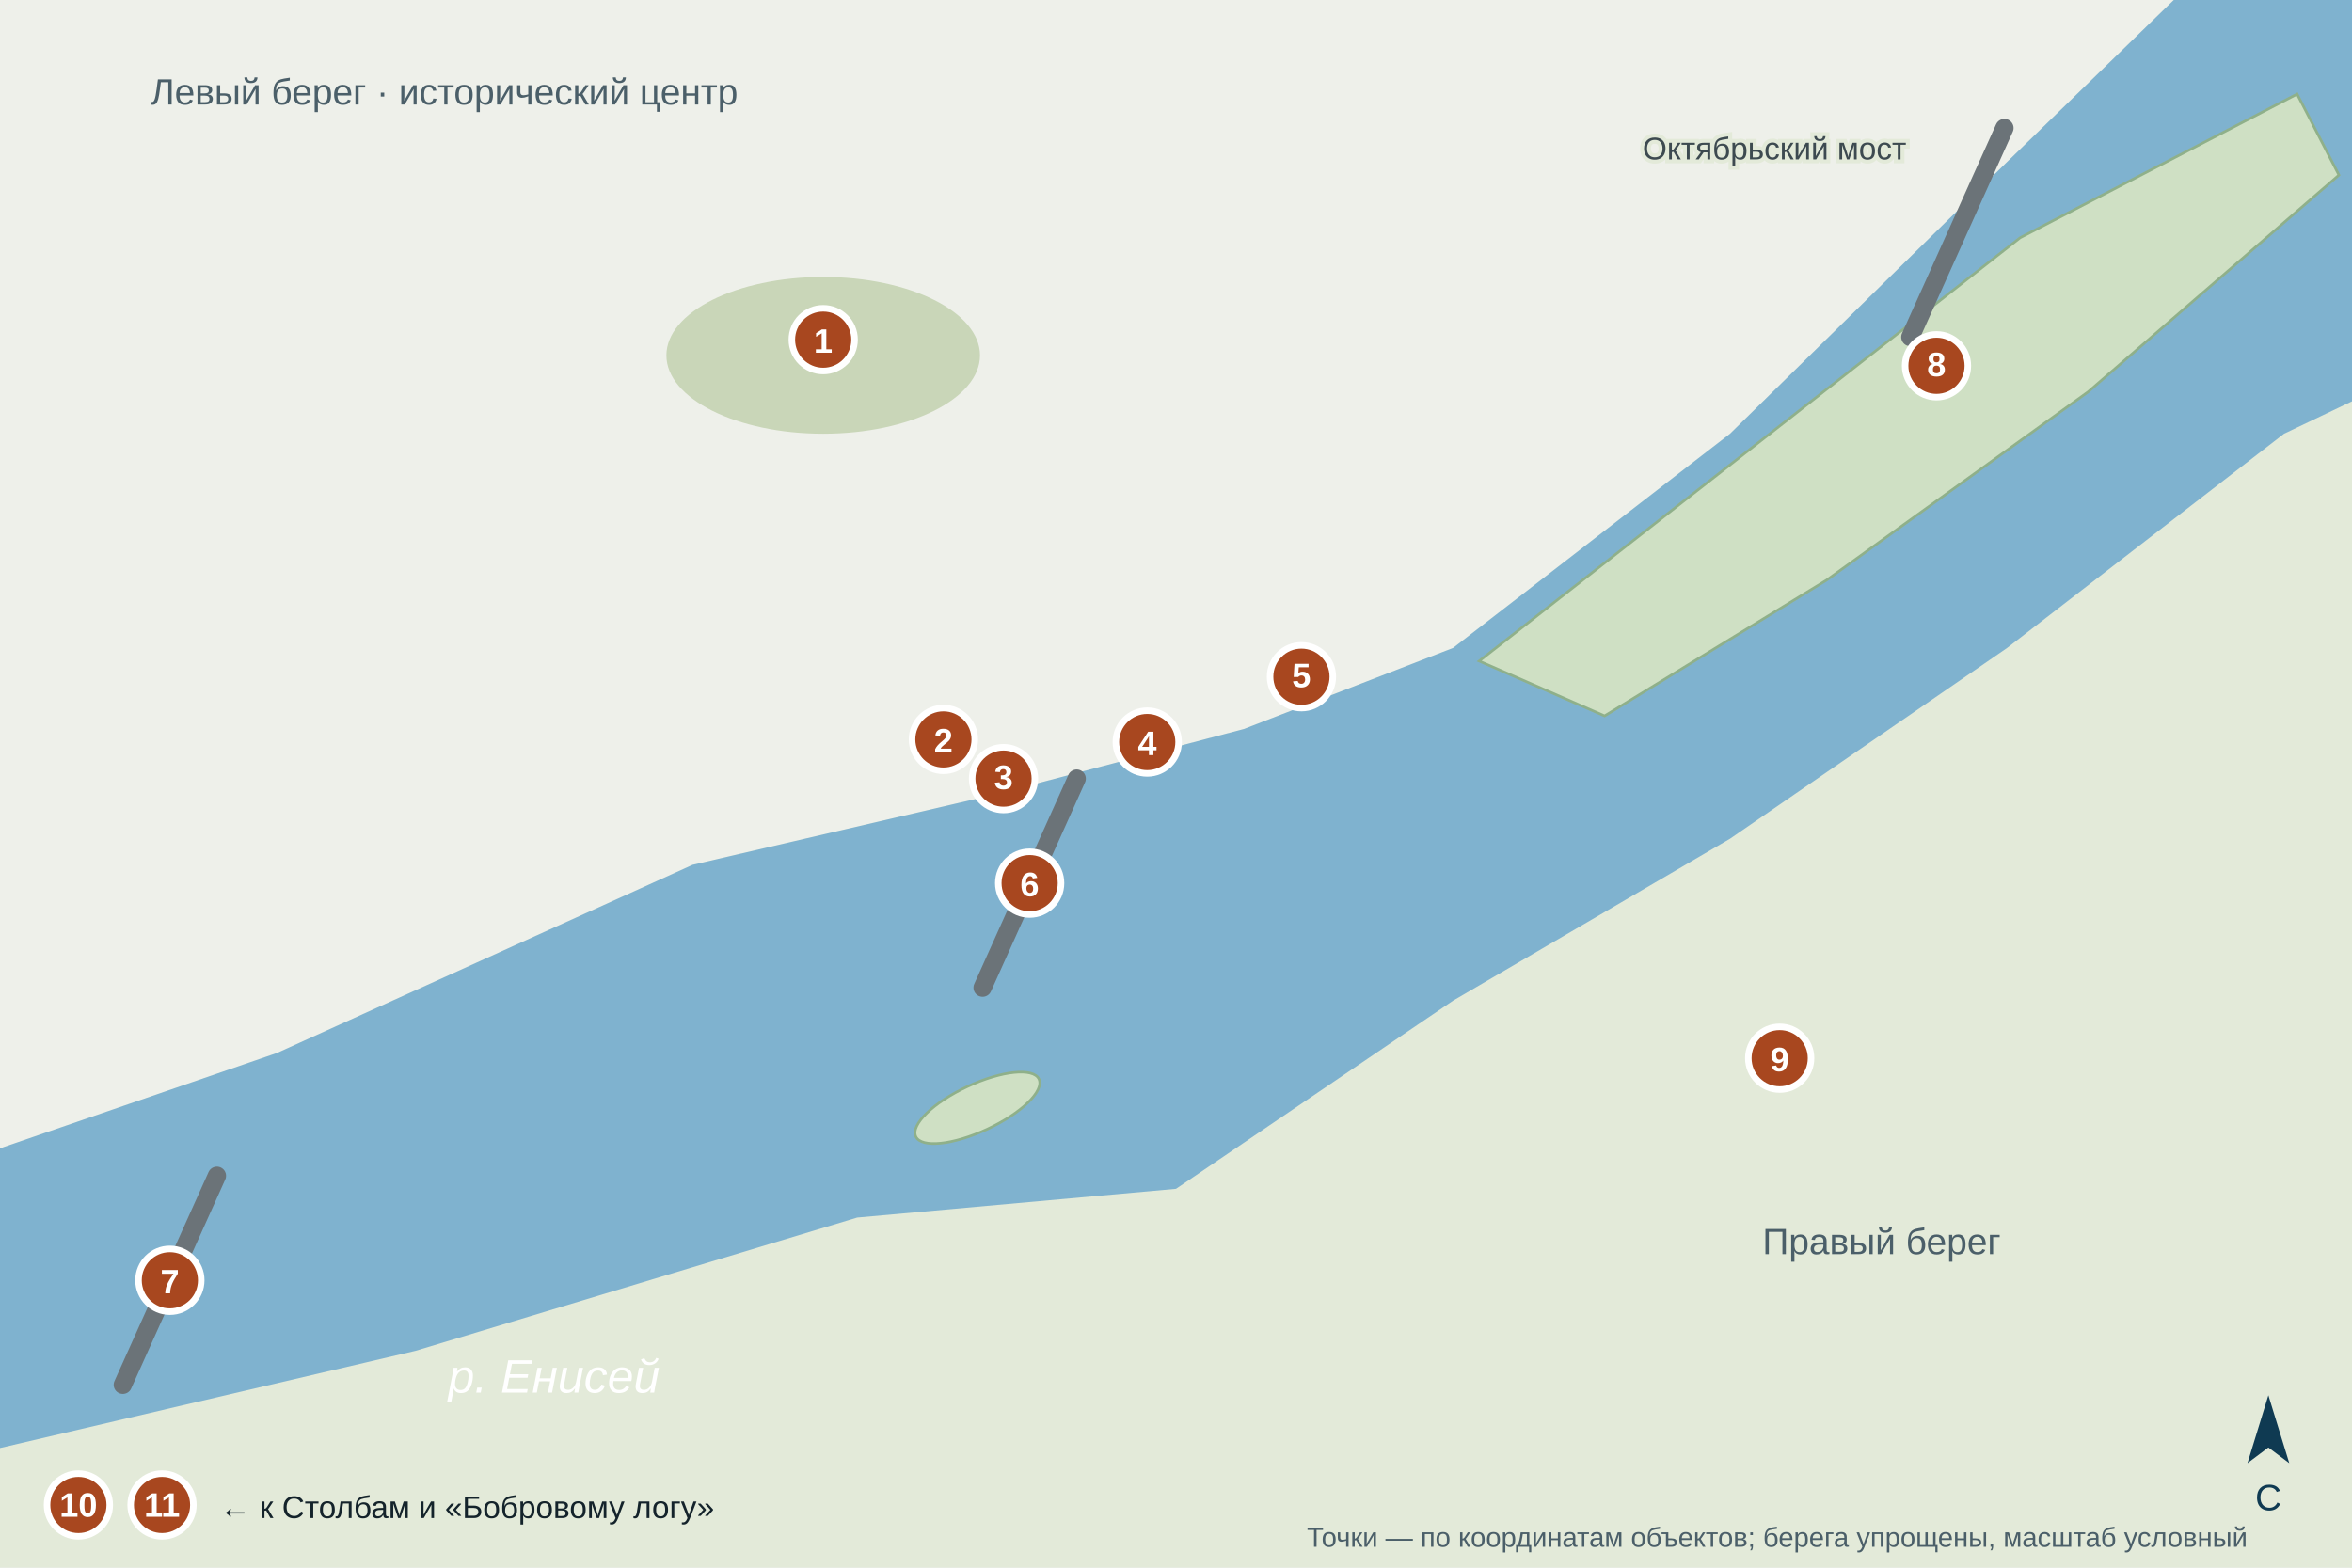
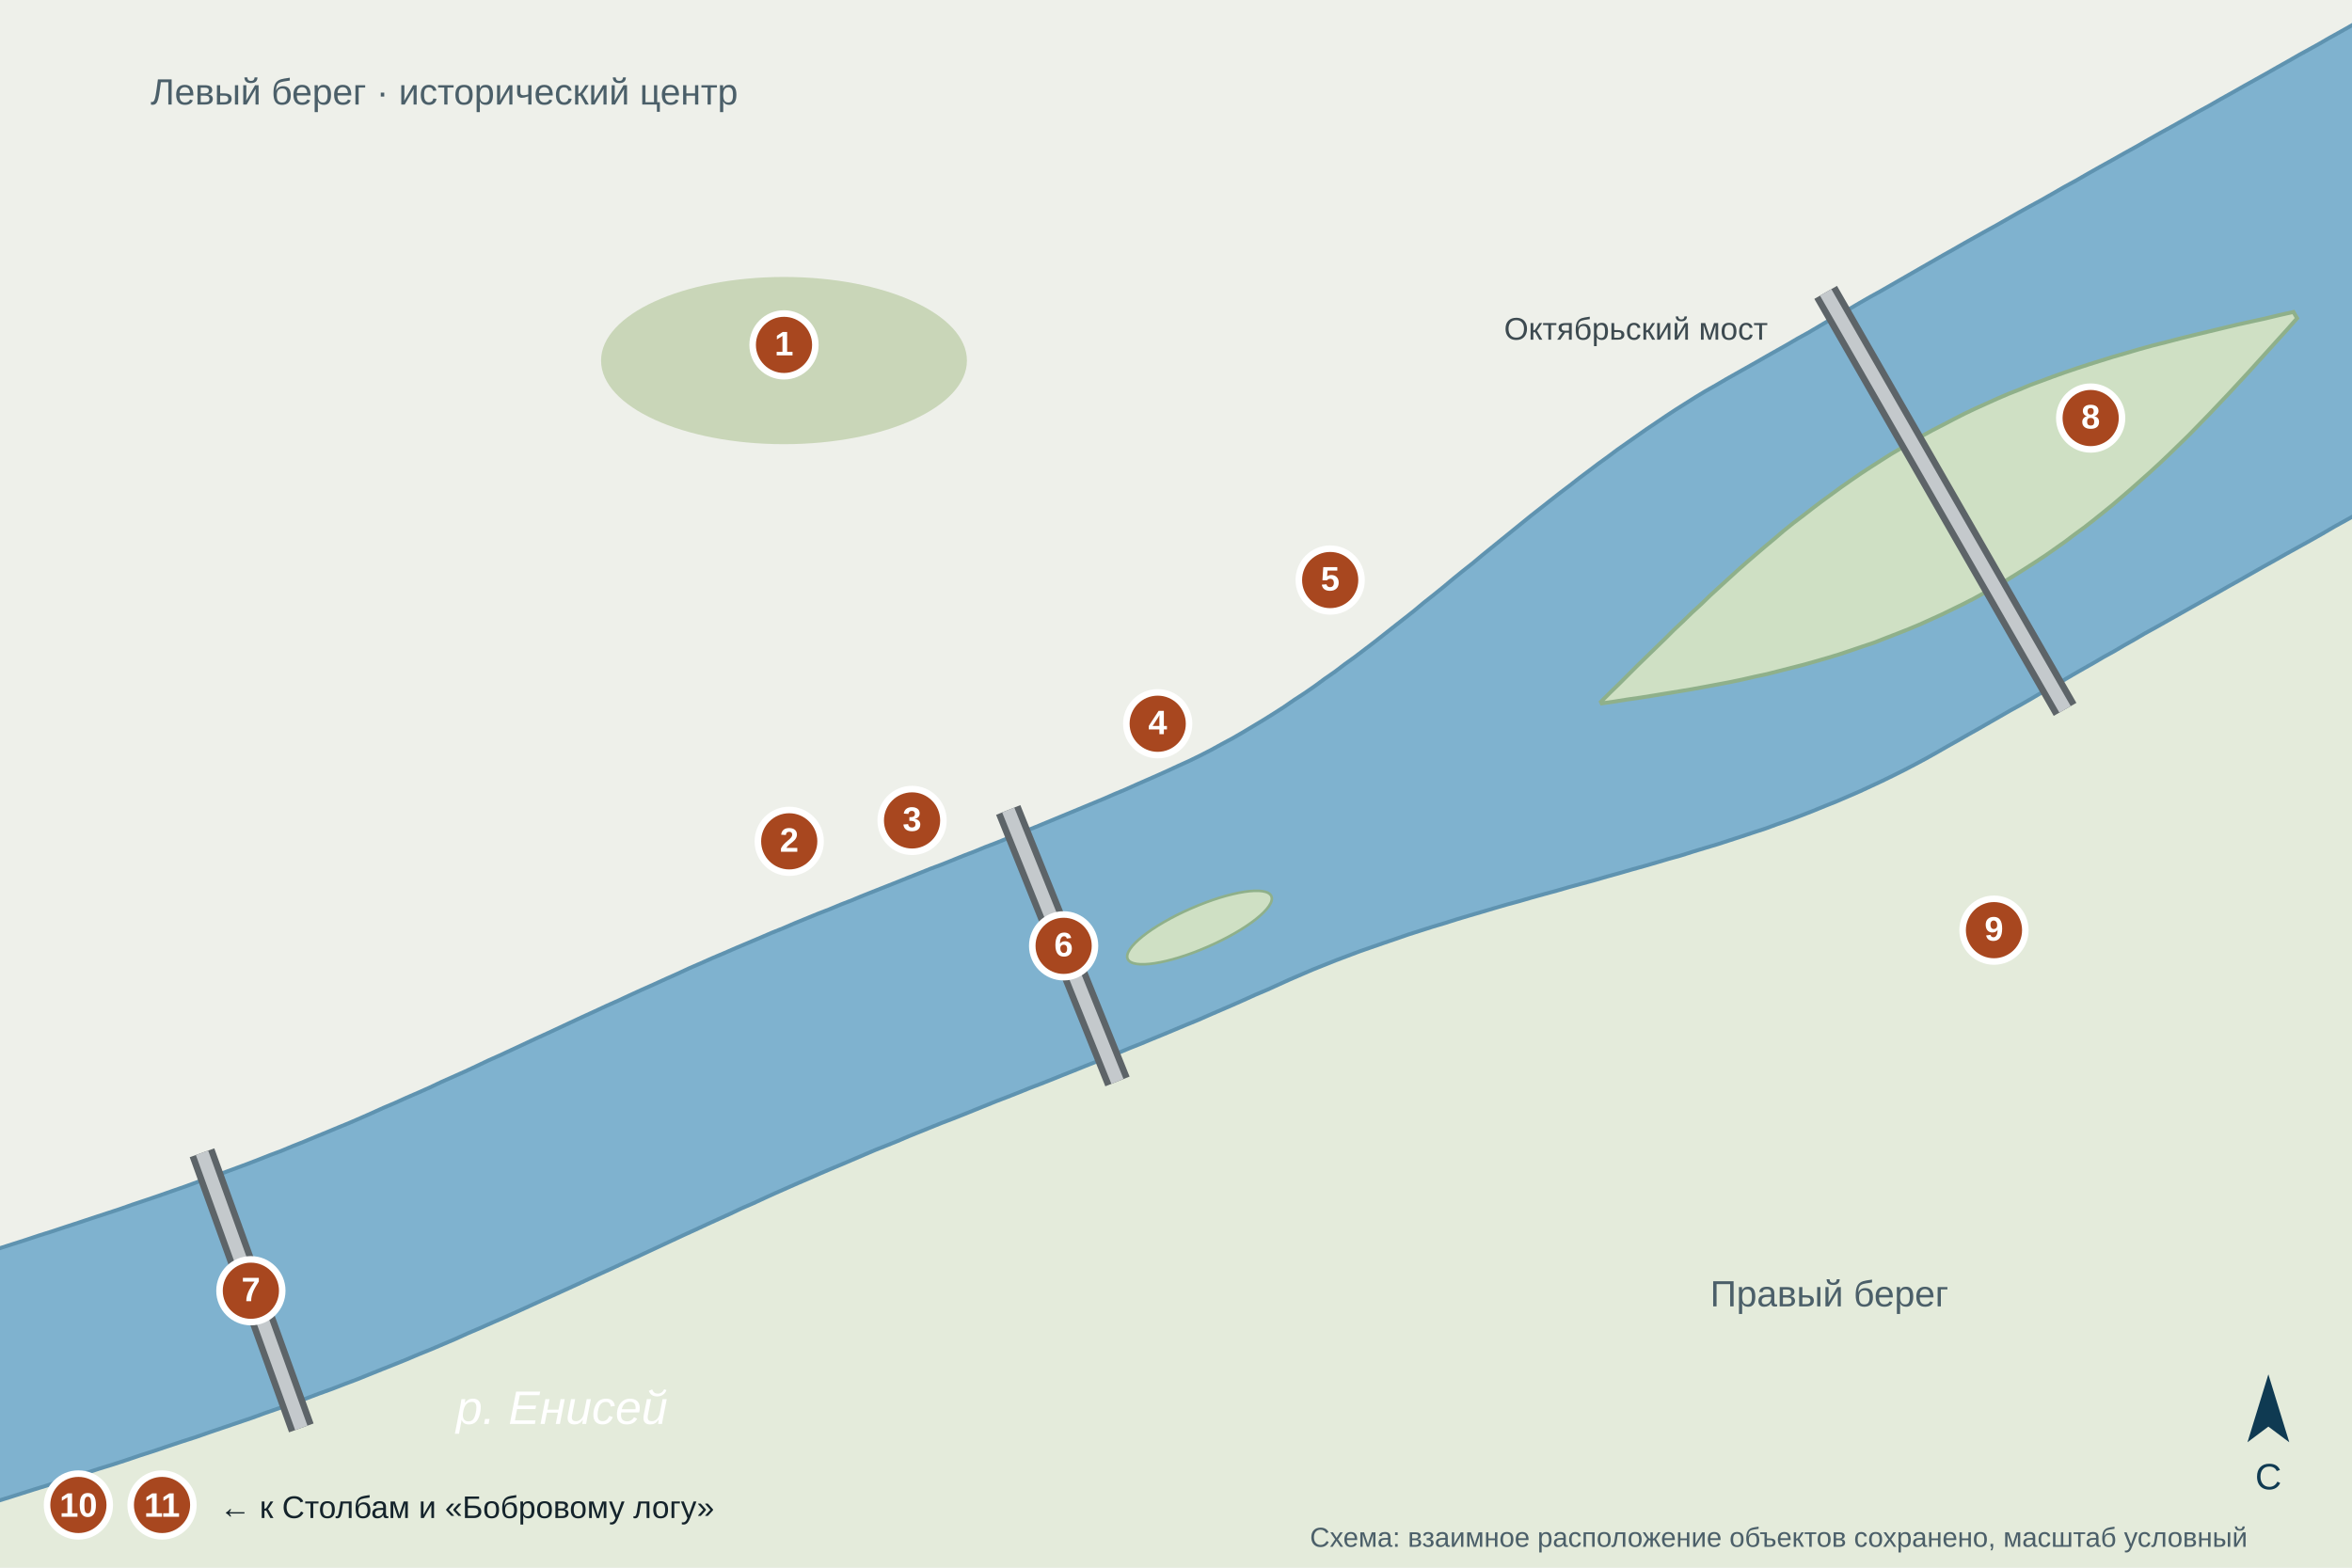
<svg xmlns="http://www.w3.org/2000/svg" width="900" height="600" viewBox="0 0 900 600">
-   <rect width="900" height="600" fill="#e3ead9" />
-   <path d="M-106 476 L106 403 L265 331 L381 304 L476 279 L556 248 L662 166 L768 62 L874 -41 L1006 -103 L900 0 L0 0 Z" fill="#eef0ea" />
-   <path d="M-106 476 L106 403 L265 331 L381 304 L476 279 L556 248 L662 166 L768 62 L874 -41 L1006 -103 L1006 103 L874 166 L768 248 L662 321 L556 383 L450 455 L328 466 L159 517 L-106 579 Z" fill="#7fb2cf" />
-   <path d="M566 253 L667 174 L773 91 L879 36 L895 67 L799 150 L699 222 L614 274 Z" fill="#cfe0c4" stroke="#8fb08a" />
-   <ellipse cx="374" cy="424" rx="26" ry="9" transform="rotate(-25 374 424)" fill="#cfe0c4" stroke="#8fb08a" />
-   <ellipse cx="315" cy="136" rx="60" ry="30" fill="#c9d6b8" />
-   <line x1="83" y1="450" x2="47" y2="530" stroke="#6b7378" stroke-width="7" stroke-linecap="round" />
-   <line x1="412" y1="298" x2="376" y2="378" stroke="#6b7378" stroke-width="7" stroke-linecap="round" />
-   <line x1="767" y1="49" x2="731" y2="129" stroke="#6b7378" stroke-width="7" stroke-linecap="round" />
-   <text x="679" y="61" font-family="Arial, sans-serif" text-anchor="middle" font-size="12" fill="#3d4a50" stroke="#e3ead9" stroke-width="3" paint-order="stroke">Октябрьский мост</text>
-   <text x="212" y="533" font-family="Arial, sans-serif" text-anchor="middle" font-size="18" font-style="italic" fill="#ffffff">р. Енисей</text>
+   <rect width="900" height="600" fill="#e4ebdb" />
+   <polygon points="-74.4,501.3 -72.0,500.5 -69.3,499.6 -66.4,498.7 -63.3,497.7 -60.0,496.7 -56.6,495.6 -53.1,494.5 -49.3,493.3 -45.5,492.1 -41.4,490.8 -37.3,489.5 -33.0,488.2 -28.6,486.8 -24.1,485.4 -19.5,483.9 -14.8,482.4 -10.1,480.9 -5.2,479.4 -0.3,477.8 4.7,476.2 9.7,474.6 14.8,472.9 19.9,471.3 25.0,469.6 30.2,467.9 35.3,466.2 40.5,464.5 45.7,462.8 50.8,461.0 55.9,459.3 60.9,457.6 66.0,455.8 70.9,454.1 75.8,452.3 80.7,450.6 85.4,448.9 90.0,447.2 94.6,445.5 99.0,443.8 103.3,442.1 107.6,440.5 111.9,438.7 116.2,437.0 120.5,435.2 124.9,433.4 129.2,431.6 133.6,429.8 138.0,427.9 142.3,426.0 146.7,424.0 151.2,422.1 155.6,420.1 160.0,418.2 164.5,416.2 168.9,414.1 173.4,412.1 177.9,410.1 182.4,408.0 186.8,405.9 191.3,403.9 195.8,401.8 200.3,399.7 204.8,397.6 209.4,395.5 213.9,393.4 218.4,391.3 222.9,389.2 227.5,387.1 232.0,385.0 236.5,383.0 241.0,380.9 245.6,378.8 250.1,376.8 254.7,374.7 259.2,372.7 263.7,370.6 268.3,368.6 272.8,366.6 277.3,364.7 281.9,362.7 286.4,360.8 290.9,358.9 295.3,357.0 299.8,355.2 304.2,353.3 308.6,351.5 313.0,349.7 317.4,348.0 321.7,346.2 326.1,344.5 330.4,342.7 334.7,341.0 339.0,339.3 343.3,337.6 347.5,335.9 351.8,334.2 356.0,332.5 360.3,330.9 364.5,329.2 368.7,327.5 372.9,325.9 377.0,324.2 381.2,322.6 385.4,320.9 389.5,319.2 393.6,317.6 397.8,315.9 401.9,314.2 406.0,312.5 410.1,310.8 414.2,309.1 418.3,307.4 422.4,305.7 426.5,303.9 430.6,302.2 434.6,300.4 438.7,298.6 442.8,296.8 446.8,295.0 450.9,293.1 455.1,291.2 459.2,289.2 463.3,287.1 467.3,284.9 471.4,282.7 475.4,280.4 479.4,278.0 483.4,275.6 487.4,273.1 491.3,270.6 495.2,267.9 499.2,265.3 503.1,262.6 506.9,259.8 510.8,257.1 514.6,254.2 518.5,251.4 522.3,248.5 526.1,245.6 529.9,242.6 533.7,239.6 537.4,236.7 541.2,233.7 544.9,230.6 548.7,227.6 552.4,224.6 556.1,221.5 559.8,218.5 563.6,215.5 567.3,212.4 571.0,209.4 574.7,206.4 578.4,203.4 582.1,200.4 585.8,197.4 589.5,194.5 593.3,191.5 597.0,188.6 600.7,185.8 604.4,182.9 608.0,180.2 611.7,177.4 615.3,174.8 618.9,172.1 622.6,169.5 626.3,166.9 630.0,164.3 633.7,161.8 637.4,159.3 641.2,156.8 645.0,154.4 648.8,152.0 652.6,149.7 656.5,147.5 660.4,145.2 664.3,143.0 668.2,140.8 672.1,138.6 676.1,136.3 680.0,134.1 683.9,131.9 687.8,129.6 691.8,127.4 695.7,125.1 699.6,122.8 703.6,120.6 707.6,118.3 711.5,116.0 715.5,113.7 719.5,111.5 723.5,109.2 727.5,106.9 731.5,104.6 735.5,102.3 739.5,100.0 743.5,97.7 747.6,95.4 751.6,93.1 755.7,90.8 759.8,88.5 763.8,86.3 768.0,83.9 772.2,81.5 776.5,79.1 780.9,76.7 785.3,74.2 789.8,71.6 794.4,69.1 798.9,66.5 803.5,63.9 808.2,61.3 812.8,58.7 817.5,56.1 822.2,53.4 826.8,50.8 831.5,48.2 836.1,45.6 840.7,43.0 845.3,40.5 849.8,37.9 854.3,35.4 858.7,32.9 863.0,30.5 867.3,28.1 871.5,25.7 875.6,23.4 879.6,21.1 883.6,18.9 887.4,16.8 891.0,14.7 894.6,12.7 898.0,10.8 901.3,8.9 904.5,7.2 907.5,5.5 910.3,3.9 912.9,2.4 915.4,1.0 917.7,-0.3 919.8,-1.5 950,-1.469 950,-50 -50,-50 -50,501.327" fill="#eef0ea" />
+   <polygon points="-74.4,501.3 -72.0,500.5 -69.3,499.6 -66.4,498.7 -63.3,497.7 -60.0,496.7 -56.6,495.6 -53.1,494.5 -49.3,493.3 -45.5,492.1 -41.4,490.8 -37.3,489.5 -33.0,488.2 -28.6,486.8 -24.1,485.4 -19.5,483.9 -14.8,482.4 -10.1,480.9 -5.2,479.4 -0.3,477.8 4.7,476.2 9.7,474.6 14.8,472.9 19.9,471.3 25.0,469.6 30.2,467.9 35.3,466.2 40.5,464.5 45.7,462.8 50.8,461.0 55.9,459.3 60.9,457.6 66.0,455.8 70.9,454.1 75.8,452.3 80.7,450.6 85.4,448.9 90.0,447.2 94.6,445.5 99.0,443.8 103.3,442.1 107.6,440.5 111.9,438.7 116.2,437.0 120.5,435.2 124.9,433.4 129.2,431.6 133.6,429.8 138.0,427.9 142.3,426.0 146.7,424.0 151.2,422.1 155.6,420.1 160.0,418.2 164.5,416.2 168.9,414.1 173.4,412.1 177.9,410.1 182.4,408.0 186.8,405.9 191.3,403.9 195.8,401.8 200.3,399.7 204.8,397.6 209.4,395.5 213.9,393.4 218.4,391.3 222.9,389.2 227.5,387.1 232.0,385.0 236.5,383.0 241.0,380.9 245.6,378.8 250.1,376.8 254.7,374.7 259.2,372.7 263.7,370.6 268.3,368.6 272.8,366.6 277.3,364.7 281.9,362.7 286.4,360.8 290.9,358.9 295.3,357.0 299.8,355.2 304.2,353.3 308.6,351.5 313.0,349.7 317.4,348.0 321.7,346.2 326.1,344.5 330.4,342.7 334.7,341.0 339.0,339.3 343.3,337.6 347.5,335.9 351.8,334.2 356.0,332.5 360.3,330.9 364.5,329.2 368.7,327.5 372.9,325.9 377.0,324.2 381.2,322.6 385.4,320.9 389.5,319.2 393.6,317.6 397.8,315.9 401.9,314.2 406.0,312.5 410.1,310.8 414.2,309.1 418.3,307.4 422.4,305.7 426.5,303.9 430.6,302.2 434.6,300.4 438.7,298.6 442.8,296.8 446.8,295.0 450.9,293.1 455.1,291.2 459.2,289.2 463.3,287.1 467.3,284.9 471.4,282.7 475.4,280.4 479.4,278.0 483.4,275.6 487.4,273.1 491.3,270.6 495.2,267.9 499.2,265.3 503.1,262.6 506.9,259.8 510.8,257.1 514.6,254.2 518.5,251.4 522.3,248.5 526.1,245.6 529.9,242.6 533.7,239.6 537.4,236.7 541.2,233.7 544.9,230.6 548.7,227.6 552.4,224.6 556.1,221.5 559.8,218.5 563.6,215.5 567.3,212.4 571.0,209.4 574.7,206.4 578.4,203.4 582.1,200.4 585.8,197.4 589.5,194.5 593.3,191.5 597.0,188.6 600.7,185.8 604.4,182.9 608.0,180.2 611.7,177.4 615.3,174.8 618.9,172.1 622.6,169.5 626.3,166.9 630.0,164.3 633.7,161.8 637.4,159.3 641.2,156.8 645.0,154.4 648.8,152.0 652.6,149.7 656.5,147.5 660.4,145.2 664.3,143.0 668.2,140.8 672.1,138.6 676.1,136.3 680.0,134.1 683.9,131.9 687.8,129.6 691.8,127.4 695.7,125.1 699.6,122.8 703.6,120.6 707.6,118.3 711.5,116.0 715.5,113.7 719.5,111.5 723.5,109.2 727.5,106.9 731.5,104.6 735.5,102.3 739.5,100.0 743.5,97.7 747.6,95.4 751.6,93.1 755.7,90.8 759.8,88.5 763.8,86.3 768.0,83.9 772.2,81.5 776.5,79.1 780.9,76.7 785.3,74.2 789.8,71.6 794.4,69.1 798.9,66.5 803.5,63.9 808.2,61.3 812.8,58.7 817.5,56.1 822.2,53.4 826.8,50.8 831.5,48.2 836.1,45.6 840.7,43.0 845.3,40.5 849.8,37.9 854.3,35.4 858.7,32.9 863.0,30.5 867.3,28.1 871.5,25.7 875.6,23.4 879.6,21.1 883.6,18.9 887.4,16.8 891.0,14.7 894.6,12.7 898.0,10.8 901.3,8.9 904.5,7.2 907.5,5.5 910.3,3.9 912.9,2.4 915.4,1.0 917.7,-0.3 919.8,-1.5 1000.2,141.5 998.1,142.6 995.8,143.9 993.3,145.3 990.7,146.8 987.9,148.4 984.9,150.1 981.7,151.9 978.4,153.7 975.0,155.6 971.5,157.6 967.8,159.7 964.0,161.9 960.0,164.1 956.0,166.3 951.9,168.6 947.7,171.0 943.4,173.4 939.1,175.8 934.7,178.3 930.2,180.8 925.7,183.4 921.1,186.0 916.5,188.5 911.9,191.1 907.2,193.8 902.6,196.4 897.9,199.0 893.2,201.6 888.6,204.3 884.0,206.9 879.3,209.5 874.8,212.0 870.2,214.6 865.7,217.1 861.3,219.6 856.9,222.1 852.6,224.5 848.4,226.9 844.3,229.2 840.2,231.5 836.3,233.7 832.4,235.9 828.5,238.1 824.6,240.3 820.6,242.5 816.7,244.8 812.8,247.0 808.9,249.3 804.9,251.5 801.0,253.8 797.1,256.0 793.1,258.3 789.2,260.6 785.2,262.8 781.2,265.1 777.3,267.4 773.3,269.7 769.3,271.9 765.3,274.2 761.3,276.5 757.3,278.8 753.2,281.1 749.2,283.4 745.1,285.7 741.1,288.0 737.0,290.3 732.9,292.5 728.7,294.7 724.5,296.8 720.2,298.9 715.9,300.9 711.6,302.9 707.2,304.8 702.8,306.7 698.3,308.5 693.9,310.3 689.3,312.1 684.8,313.8 680.2,315.4 675.6,317.1 671.0,318.6 666.5,320.1 661.9,321.6 657.3,323.1 652.6,324.5 648.0,325.9 643.3,327.4 638.6,328.7 633.9,330.1 629.1,331.5 624.4,332.8 619.6,334.2 614.9,335.5 610.1,336.9 605.3,338.2 600.5,339.5 595.7,340.9 590.9,342.2 586.2,343.5 581.4,344.9 576.6,346.2 571.8,347.6 567.1,349.0 562.3,350.4 557.6,351.8 552.9,353.3 548.2,354.7 543.5,356.2 538.8,357.7 534.2,359.3 529.5,360.9 524.9,362.5 520.3,364.1 515.8,365.8 511.3,367.5 506.8,369.3 502.3,371.1 497.9,373.0 493.5,374.9 489.1,376.9 484.7,378.9 480.2,380.8 475.8,382.8 471.5,384.7 467.1,386.6 462.7,388.5 458.4,390.4 454.0,392.2 449.7,394.0 445.4,395.8 441.0,397.6 436.7,399.4 432.4,401.1 428.1,402.9 423.9,404.6 419.6,406.3 415.3,408.0 411.1,409.7 406.8,411.4 402.6,413.1 398.3,414.8 394.1,416.4 389.9,418.1 385.6,419.8 381.4,421.4 377.2,423.1 373.0,424.8 368.8,426.5 364.5,428.2 360.3,429.8 356.1,431.5 351.9,433.2 347.7,434.9 343.5,436.7 339.3,438.4 335.0,440.1 330.8,441.9 326.6,443.7 322.4,445.5 318.1,447.3 313.9,449.1 309.6,451.0 305.4,452.8 301.1,454.7 296.8,456.6 292.4,458.6 288.1,460.6 283.7,462.5 279.3,464.6 274.9,466.6 270.5,468.6 266.0,470.7 261.6,472.7 257.1,474.8 252.6,476.9 248.1,479.0 243.6,481.1 239.0,483.2 234.5,485.3 229.9,487.4 225.3,489.5 220.8,491.6 216.2,493.7 211.6,495.8 206.9,497.9 202.3,500.0 197.7,502.1 193.0,504.2 188.4,506.2 183.7,508.3 179.0,510.3 174.4,512.4 169.7,514.4 165.0,516.4 160.3,518.3 155.6,520.3 150.9,522.2 146.1,524.1 141.4,526.0 136.7,527.9 131.9,529.7 127.0,531.6 122.0,533.4 117.0,535.3 111.9,537.1 106.7,539.0 101.5,540.8 96.3,542.7 91.0,544.5 85.7,546.3 80.4,548.1 75.0,550.0 69.7,551.7 64.3,553.5 59.0,555.3 53.7,557.0 48.4,558.8 43.2,560.5 38.0,562.1 32.8,563.8 27.7,565.4 22.7,567.0 17.8,568.6 12.9,570.1 8.2,571.6 3.5,573.1 -1.0,574.5 -5.4,575.9 -9.7,577.3 -13.9,578.6 -17.9,579.8 -21.7,581.0 -25.4,582.2 -28.9,583.3 -32.2,584.3 -35.3,585.3 -38.2,586.3 -40.9,587.1 -43.3,587.9 -45.6,588.7" fill="#7fb2cf" />
+   <polyline points="-74.4,501.3 -72.0,500.5 -69.3,499.6 -66.4,498.7 -63.3,497.7 -60.0,496.7 -56.6,495.6 -53.1,494.5 -49.3,493.3 -45.5,492.1 -41.4,490.8 -37.3,489.5 -33.0,488.2 -28.6,486.8 -24.1,485.4 -19.5,483.9 -14.8,482.4 -10.1,480.9 -5.2,479.4 -0.3,477.8 4.7,476.2 9.7,474.6 14.8,472.9 19.9,471.3 25.0,469.6 30.2,467.9 35.3,466.2 40.5,464.5 45.7,462.8 50.8,461.0 55.9,459.3 60.9,457.6 66.0,455.8 70.9,454.1 75.8,452.3 80.7,450.6 85.4,448.9 90.0,447.2 94.6,445.5 99.0,443.8 103.3,442.1 107.6,440.5 111.9,438.7 116.2,437.0 120.5,435.2 124.9,433.4 129.2,431.6 133.6,429.8 138.0,427.9 142.3,426.0 146.7,424.0 151.2,422.1 155.6,420.1 160.0,418.2 164.5,416.2 168.9,414.1 173.4,412.1 177.9,410.1 182.4,408.0 186.8,405.9 191.3,403.9 195.8,401.8 200.3,399.7 204.8,397.6 209.4,395.5 213.9,393.4 218.4,391.3 222.9,389.2 227.5,387.1 232.0,385.0 236.5,383.0 241.0,380.9 245.6,378.8 250.1,376.8 254.7,374.7 259.2,372.7 263.7,370.6 268.3,368.6 272.8,366.6 277.3,364.7 281.9,362.7 286.4,360.8 290.9,358.9 295.3,357.0 299.8,355.2 304.2,353.3 308.6,351.5 313.0,349.7 317.4,348.0 321.7,346.2 326.1,344.5 330.4,342.7 334.7,341.0 339.0,339.3 343.3,337.6 347.5,335.9 351.8,334.2 356.0,332.5 360.3,330.9 364.5,329.2 368.7,327.5 372.9,325.9 377.0,324.2 381.2,322.6 385.4,320.9 389.5,319.2 393.6,317.6 397.8,315.9 401.9,314.2 406.0,312.5 410.1,310.8 414.2,309.1 418.3,307.4 422.4,305.7 426.5,303.9 430.6,302.2 434.6,300.4 438.7,298.6 442.8,296.8 446.8,295.0 450.9,293.1 455.1,291.2 459.2,289.2 463.3,287.1 467.3,284.9 471.4,282.7 475.4,280.4 479.4,278.0 483.4,275.6 487.4,273.1 491.3,270.6 495.2,267.9 499.2,265.3 503.1,262.6 506.9,259.8 510.8,257.1 514.6,254.2 518.5,251.4 522.3,248.5 526.1,245.6 529.9,242.6 533.7,239.6 537.4,236.7 541.2,233.7 544.9,230.6 548.7,227.6 552.4,224.6 556.1,221.5 559.8,218.5 563.6,215.5 567.3,212.4 571.0,209.4 574.7,206.4 578.4,203.4 582.1,200.4 585.8,197.4 589.5,194.5 593.3,191.5 597.0,188.6 600.7,185.8 604.4,182.9 608.0,180.2 611.7,177.4 615.3,174.8 618.9,172.1 622.6,169.5 626.3,166.9 630.0,164.3 633.7,161.8 637.4,159.3 641.2,156.8 645.0,154.4 648.8,152.0 652.6,149.7 656.5,147.5 660.4,145.2 664.3,143.0 668.2,140.8 672.1,138.6 676.1,136.3 680.0,134.1 683.9,131.9 687.8,129.6 691.8,127.4 695.7,125.1 699.6,122.8 703.6,120.6 707.6,118.3 711.5,116.0 715.5,113.7 719.5,111.5 723.5,109.2 727.5,106.9 731.5,104.6 735.5,102.3 739.5,100.0 743.5,97.7 747.6,95.4 751.6,93.1 755.7,90.8 759.8,88.5 763.8,86.3 768.0,83.9 772.2,81.5 776.5,79.1 780.9,76.7 785.3,74.2 789.8,71.6 794.4,69.1 798.9,66.5 803.5,63.9 808.2,61.3 812.8,58.7 817.5,56.1 822.2,53.4 826.8,50.8 831.5,48.2 836.1,45.6 840.7,43.0 845.3,40.5 849.8,37.9 854.3,35.4 858.7,32.9 863.0,30.5 867.3,28.1 871.5,25.7 875.6,23.4 879.6,21.1 883.6,18.9 887.4,16.8 891.0,14.7 894.6,12.7 898.0,10.8 901.3,8.9 904.5,7.2 907.5,5.5 910.3,3.9 912.9,2.4 915.4,1.0 917.7,-0.3 919.8,-1.5" fill="none" stroke="#5f93b0" stroke-width="1.5" />
+   <polyline points="-45.6,588.7 -43.3,587.9 -40.9,587.1 -38.2,586.3 -35.3,585.3 -32.2,584.3 -28.9,583.3 -25.4,582.2 -21.7,581.0 -17.9,579.8 -13.9,578.6 -9.7,577.3 -5.4,575.9 -1.0,574.5 3.5,573.1 8.2,571.6 12.9,570.1 17.8,568.6 22.7,567.0 27.7,565.4 32.8,563.8 38.0,562.1 43.2,560.5 48.4,558.8 53.7,557.0 59.0,555.3 64.3,553.5 69.7,551.7 75.0,550.0 80.4,548.1 85.7,546.3 91.0,544.5 96.3,542.7 101.5,540.8 106.7,539.0 111.9,537.1 117.0,535.3 122.0,533.4 127.0,531.6 131.9,529.7 136.7,527.9 141.4,526.0 146.1,524.1 150.9,522.2 155.6,520.3 160.3,518.3 165.0,516.4 169.7,514.4 174.4,512.4 179.0,510.3 183.7,508.3 188.4,506.2 193.0,504.2 197.7,502.1 202.3,500.0 206.9,497.9 211.6,495.8 216.2,493.7 220.8,491.6 225.3,489.5 229.9,487.4 234.5,485.3 239.0,483.2 243.6,481.1 248.1,479.0 252.6,476.9 257.1,474.8 261.6,472.7 266.0,470.7 270.5,468.6 274.9,466.6 279.3,464.6 283.7,462.5 288.1,460.6 292.4,458.6 296.8,456.6 301.1,454.7 305.4,452.8 309.6,451.0 313.9,449.1 318.1,447.3 322.4,445.5 326.6,443.7 330.8,441.9 335.0,440.1 339.3,438.4 343.5,436.7 347.7,434.9 351.9,433.2 356.1,431.5 360.3,429.8 364.5,428.2 368.8,426.5 373.0,424.8 377.2,423.1 381.4,421.4 385.6,419.8 389.9,418.1 394.1,416.4 398.3,414.8 402.6,413.1 406.8,411.4 411.1,409.7 415.3,408.0 419.6,406.3 423.9,404.6 428.1,402.9 432.4,401.1 436.7,399.4 441.0,397.6 445.4,395.8 449.7,394.0 454.0,392.2 458.4,390.4 462.7,388.5 467.1,386.6 471.5,384.7 475.8,382.8 480.2,380.8 484.7,378.9 489.1,376.9 493.5,374.9 497.9,373.0 502.3,371.1 506.8,369.3 511.3,367.5 515.8,365.8 520.3,364.1 524.9,362.5 529.5,360.9 534.2,359.3 538.8,357.7 543.5,356.2 548.2,354.7 552.9,353.3 557.6,351.8 562.3,350.4 567.1,349.0 571.8,347.6 576.6,346.2 581.4,344.9 586.2,343.5 590.9,342.2 595.7,340.9 600.5,339.5 605.3,338.2 610.1,336.9 614.9,335.5 619.6,334.2 624.4,332.8 629.1,331.5 633.9,330.1 638.6,328.7 643.3,327.4 648.0,325.9 652.6,324.5 657.3,323.1 661.9,321.6 666.5,320.1 671.0,318.6 675.6,317.1 680.2,315.4 684.8,313.8 689.3,312.1 693.9,310.3 698.3,308.5 702.8,306.7 707.2,304.8 711.6,302.9 715.9,300.9 720.2,298.9 724.5,296.8 728.7,294.7 732.9,292.5 737.0,290.3 741.1,288.0 745.1,285.7 749.2,283.4 753.2,281.1 757.3,278.8 761.3,276.5 765.3,274.2 769.3,271.9 773.3,269.7 777.3,267.4 781.2,265.1 785.2,262.8 789.2,260.6 793.1,258.3 797.1,256.0 801.0,253.8 804.9,251.5 808.9,249.3 812.8,247.0 816.7,244.8 820.6,242.5 824.6,240.3 828.5,238.1 832.4,235.9 836.3,233.7 840.2,231.5 844.3,229.2 848.4,226.9 852.6,224.5 856.9,222.1 861.3,219.6 865.7,217.1 870.2,214.6 874.8,212.0 879.3,209.5 884.0,206.9 888.6,204.3 893.2,201.6 897.9,199.0 902.6,196.4 907.2,193.8 911.9,191.1 916.5,188.5 921.1,186.0 925.7,183.4 930.2,180.8 934.7,178.3 939.1,175.8 943.4,173.4 947.7,171.0 951.9,168.6 956.0,166.3 960.0,164.1 964.0,161.9 967.8,159.7 971.5,157.6 975.0,155.6 978.4,153.7 981.7,151.9 984.9,150.1 987.9,148.4 990.7,146.8 993.3,145.3 995.8,143.9 998.1,142.6 1000.2,141.5" fill="none" stroke="#5f93b0" stroke-width="1.5" />
+   <polygon points="612.6,268.6 616.1,265.1 619.6,261.7 623.1,258.2 626.6,254.7 630.1,251.3 633.6,247.9 637.1,244.5 640.5,241.1 644.0,237.8 647.5,234.4 651.0,231.2 654.4,227.9 657.9,224.7 661.4,221.5 664.9,218.3 668.4,215.2 672.0,212.1 675.5,209.1 679.1,206.1 682.6,203.1 686.2,200.2 689.9,197.4 693.5,194.6 697.2,191.8 700.9,189.1 704.6,186.4 708.3,183.8 712.1,181.2 715.9,178.7 719.8,176.2 723.6,173.8 727.5,171.5 731.5,169.1 735.4,166.9 739.4,164.7 743.5,162.6 747.5,160.5 751.6,158.4 755.8,156.4 760.0,154.5 764.2,152.6 768.4,150.8 772.7,149.1 777.0,147.3 781.4,145.7 785.7,144.1 790.2,142.5 794.6,141.0 799.2,139.5 804.0,138.0 808.8,136.5 813.7,135.1 818.8,133.6 823.9,132.2 829.1,130.9 834.4,129.5 839.7,128.2 845.1,126.9 850.5,125.6 855.9,124.3 861.3,123.1 866.8,121.9 872.2,120.6 877.6,119.4 879.0,121.8 875.3,126.0 871.5,130.2 867.7,134.4 863.9,138.6 860.1,142.8 856.3,146.9 852.5,151.0 848.7,155.0 844.9,159.0 841.1,162.9 837.4,166.7 833.6,170.4 829.9,174.0 826.2,177.5 822.5,180.9 818.9,184.1 815.3,187.3 811.8,190.3 808.3,193.3 804.7,196.2 801.1,199.1 797.5,201.9 793.8,204.6 790.1,207.4 786.4,210.0 782.7,212.6 778.9,215.1 775.0,217.6 771.2,220.0 767.3,222.4 763.3,224.7 759.3,226.9 755.3,229.1 751.2,231.2 747.1,233.2 743.0,235.2 738.8,237.1 734.6,239.0 730.3,240.8 726.0,242.5 721.6,244.2 717.3,245.9 712.8,247.4 708.4,248.9 703.9,250.4 699.3,251.8 694.8,253.1 690.2,254.4 685.5,255.6 680.8,256.8 676.1,258.0 671.4,259.0 666.6,260.1 661.8,261.1 657.0,262.0 652.2,262.9 647.3,263.8 642.5,264.6 637.6,265.4 632.7,266.2 627.7,267.0 622.8,267.7 617.8,268.5 612.9,269.2" fill="#cfe0c4" stroke="#8fb08a" stroke-width="1.5" />
+   <ellipse cx="459" cy="355" rx="30" ry="8" transform="rotate(-23.6 459 355)" fill="#cfe0c4" stroke="#8fb08a" />
+   <ellipse cx="300" cy="138" rx="70" ry="32" fill="#c9d6b8" />
+   <line x1="77.3" y1="441.2" x2="115.3" y2="546.5" stroke="#5d6468" stroke-width="10" stroke-linecap="butt" />
+   <line x1="77.3" y1="441.2" x2="115.3" y2="546.5" stroke="#c4c9cc" stroke-width="5" stroke-linecap="butt" />
+   <line x1="385.8" y1="310.0" x2="427.6" y2="413.9" stroke="#5d6468" stroke-width="10" stroke-linecap="butt" />
+   <line x1="385.8" y1="310.0" x2="427.6" y2="413.9" stroke="#c4c9cc" stroke-width="5" stroke-linecap="butt" />
+   <line x1="698.6" y1="111.9" x2="790.2" y2="271.5" stroke="#5d6468" stroke-width="10" stroke-linecap="butt" />
+   <line x1="698.6" y1="111.9" x2="790.2" y2="271.5" stroke="#c4c9cc" stroke-width="5" stroke-linecap="butt" />
+   <text x="626" y="130" font-family="Arial, sans-serif" text-anchor="middle" font-size="12" fill="#3d4a50" stroke="#eef0ea" stroke-width="3" paint-order="stroke">Октябрьский мост</text>
+   <text x="215" y="545" font-family="Arial, sans-serif" text-anchor="middle" font-size="18" font-style="italic" fill="#ffffff">р. Енисей</text>
  <text x="170" y="40" font-family="Arial, sans-serif" text-anchor="middle" font-size="14" fill="#4b5f69">Левый берег · исторический центр</text>
-   <text x="720" y="480" font-family="Arial, sans-serif" text-anchor="middle" font-size="14" fill="#4b5f69">Правый берег</text>
-   <g>
-     <circle cx="315" cy="130" r="12" fill="#a8471f" stroke="#fff" stroke-width="2.5" />
-     <text x="315" y="135" font-family="Arial, sans-serif" text-anchor="middle" font-size="13" font-weight="bold" fill="#fff">1</text>
-   </g>
-   <g>
-     <circle cx="361" cy="283" r="12" fill="#a8471f" stroke="#fff" stroke-width="2.5" />
-     <text x="361" y="288" font-family="Arial, sans-serif" text-anchor="middle" font-size="13" font-weight="bold" fill="#fff">2</text>
-   </g>
-   <g>
-     <circle cx="384" cy="298" r="12" fill="#a8471f" stroke="#fff" stroke-width="2.5" />
-     <text x="384" y="302" font-family="Arial, sans-serif" text-anchor="middle" font-size="13" font-weight="bold" fill="#fff">3</text>
-   </g>
-   <g>
-     <circle cx="439" cy="284" r="12" fill="#a8471f" stroke="#fff" stroke-width="2.5" />
-     <text x="439" y="289" font-family="Arial, sans-serif" text-anchor="middle" font-size="13" font-weight="bold" fill="#fff">4</text>
-   </g>
-   <g>
-     <circle cx="498" cy="259" r="12" fill="#a8471f" stroke="#fff" stroke-width="2.5" />
-     <text x="498" y="263" font-family="Arial, sans-serif" text-anchor="middle" font-size="13" font-weight="bold" fill="#fff">5</text>
-   </g>
-   <g>
-     <circle cx="394" cy="338" r="12" fill="#a8471f" stroke="#fff" stroke-width="2.5" />
-     <text x="394" y="343" font-family="Arial, sans-serif" text-anchor="middle" font-size="13" font-weight="bold" fill="#fff">6</text>
-   </g>
-   <g>
-     <circle cx="65" cy="490" r="12" fill="#a8471f" stroke="#fff" stroke-width="2.5" />
-     <text x="65" y="495" font-family="Arial, sans-serif" text-anchor="middle" font-size="13" font-weight="bold" fill="#fff">7</text>
-   </g>
-   <g>
-     <circle cx="741" cy="140" r="12" fill="#a8471f" stroke="#fff" stroke-width="2.5" />
-     <text x="741" y="144" font-family="Arial, sans-serif" text-anchor="middle" font-size="13" font-weight="bold" fill="#fff">8</text>
-   </g>
-   <g>
-     <circle cx="681" cy="405" r="12" fill="#a8471f" stroke="#fff" stroke-width="2.5" />
-     <text x="681" y="410" font-family="Arial, sans-serif" text-anchor="middle" font-size="13" font-weight="bold" fill="#fff">9</text>
-   </g>
-   <g>
-     <circle cx="30" cy="576" r="12" fill="#a8471f" stroke="#fff" stroke-width="2.5" />
-     <text x="30" y="580.5" font-family="Arial, sans-serif" text-anchor="middle" font-size="13" font-weight="bold" fill="#fff">10</text>
-   </g>
-   <g>
-     <circle cx="62" cy="576" r="12" fill="#a8471f" stroke="#fff" stroke-width="2.5" />
-     <text x="62" y="580.5" font-family="Arial, sans-serif" text-anchor="middle" font-size="13" font-weight="bold" fill="#fff">11</text>
-   </g>
-   <text x="84" y="581" font-family="Arial, sans-serif" font-size="12" fill="#14232b" stroke="#e3ead9" stroke-width="3" paint-order="stroke">← к Столбам и «Бобровому логу»</text>
-   <g transform="translate(868 560)">
+   <text x="700" y="500" font-family="Arial, sans-serif" text-anchor="middle" font-size="14" fill="#4b5f69">Правый берег</text>
+   <circle cx="300" cy="132" r="12" fill="#a8471f" stroke="#fff" stroke-width="2.5" />
+   <text x="300" y="136" font-family="Arial, sans-serif" text-anchor="middle" font-size="13" font-weight="bold" fill="#fff">1</text>
+   <circle cx="302" cy="322" r="12" fill="#a8471f" stroke="#fff" stroke-width="2.5" />
+   <text x="302" y="326" font-family="Arial, sans-serif" text-anchor="middle" font-size="13" font-weight="bold" fill="#fff">2</text>
+   <circle cx="349" cy="314" r="12" fill="#a8471f" stroke="#fff" stroke-width="2.5" />
+   <text x="349" y="318" font-family="Arial, sans-serif" text-anchor="middle" font-size="13" font-weight="bold" fill="#fff">3</text>
+   <circle cx="443" cy="277" r="12" fill="#a8471f" stroke="#fff" stroke-width="2.5" />
+   <text x="443" y="281" font-family="Arial, sans-serif" text-anchor="middle" font-size="13" font-weight="bold" fill="#fff">4</text>
+   <circle cx="509" cy="222" r="12" fill="#a8471f" stroke="#fff" stroke-width="2.5" />
+   <text x="509" y="226" font-family="Arial, sans-serif" text-anchor="middle" font-size="13" font-weight="bold" fill="#fff">5</text>
+   <circle cx="407" cy="362" r="12" fill="#a8471f" stroke="#fff" stroke-width="2.5" />
+   <text x="407" y="366" font-family="Arial, sans-serif" text-anchor="middle" font-size="13" font-weight="bold" fill="#fff">6</text>
+   <circle cx="96" cy="494" r="12" fill="#a8471f" stroke="#fff" stroke-width="2.5" />
+   <text x="96" y="498" font-family="Arial, sans-serif" text-anchor="middle" font-size="13" font-weight="bold" fill="#fff">7</text>
+   <circle cx="800" cy="160" r="12" fill="#a8471f" stroke="#fff" stroke-width="2.5" />
+   <text x="800" y="164" font-family="Arial, sans-serif" text-anchor="middle" font-size="13" font-weight="bold" fill="#fff">8</text>
+   <circle cx="763" cy="356" r="12" fill="#a8471f" stroke="#fff" stroke-width="2.5" />
+   <text x="763" y="360" font-family="Arial, sans-serif" text-anchor="middle" font-size="13" font-weight="bold" fill="#fff">9</text>
+   <circle cx="30" cy="576" r="12" fill="#a8471f" stroke="#fff" stroke-width="2.5" />
+   <text x="30" y="580.5" font-family="Arial, sans-serif" text-anchor="middle" font-size="13" font-weight="bold" fill="#fff">10</text>
+   <circle cx="62" cy="576" r="12" fill="#a8471f" stroke="#fff" stroke-width="2.5" />
+   <text x="62" y="580.5" font-family="Arial, sans-serif" text-anchor="middle" font-size="13" font-weight="bold" fill="#fff">11</text>
+   <text x="84" y="581" font-family="Arial, sans-serif" font-size="12" fill="#14232b" stroke="#e4ebdb" stroke-width="3" paint-order="stroke">← к Столбам и «Бобровому логу»</text>
+   <g transform="translate(868 552)">
    <path d="M0 -26 L8 0 L0 -6 L-8 0 Z" fill="#0f3a52" />
    <text y="18" font-family="Arial, sans-serif" text-anchor="middle" font-size="14" fill="#0f3a52">С</text>
  </g>
-   <text x="860" y="592" text-anchor="end" font-family="Arial, sans-serif" font-size="10.5" fill="#4b5f69">Точки — по координатам объектов; берега упрощены, масштаб условный</text>
+   <text x="860" y="592" text-anchor="end" font-family="Arial, sans-serif" font-size="10.5" fill="#4b5f69">Схема: взаимное расположение объектов сохранено, масштаб условный</text>
</svg>
